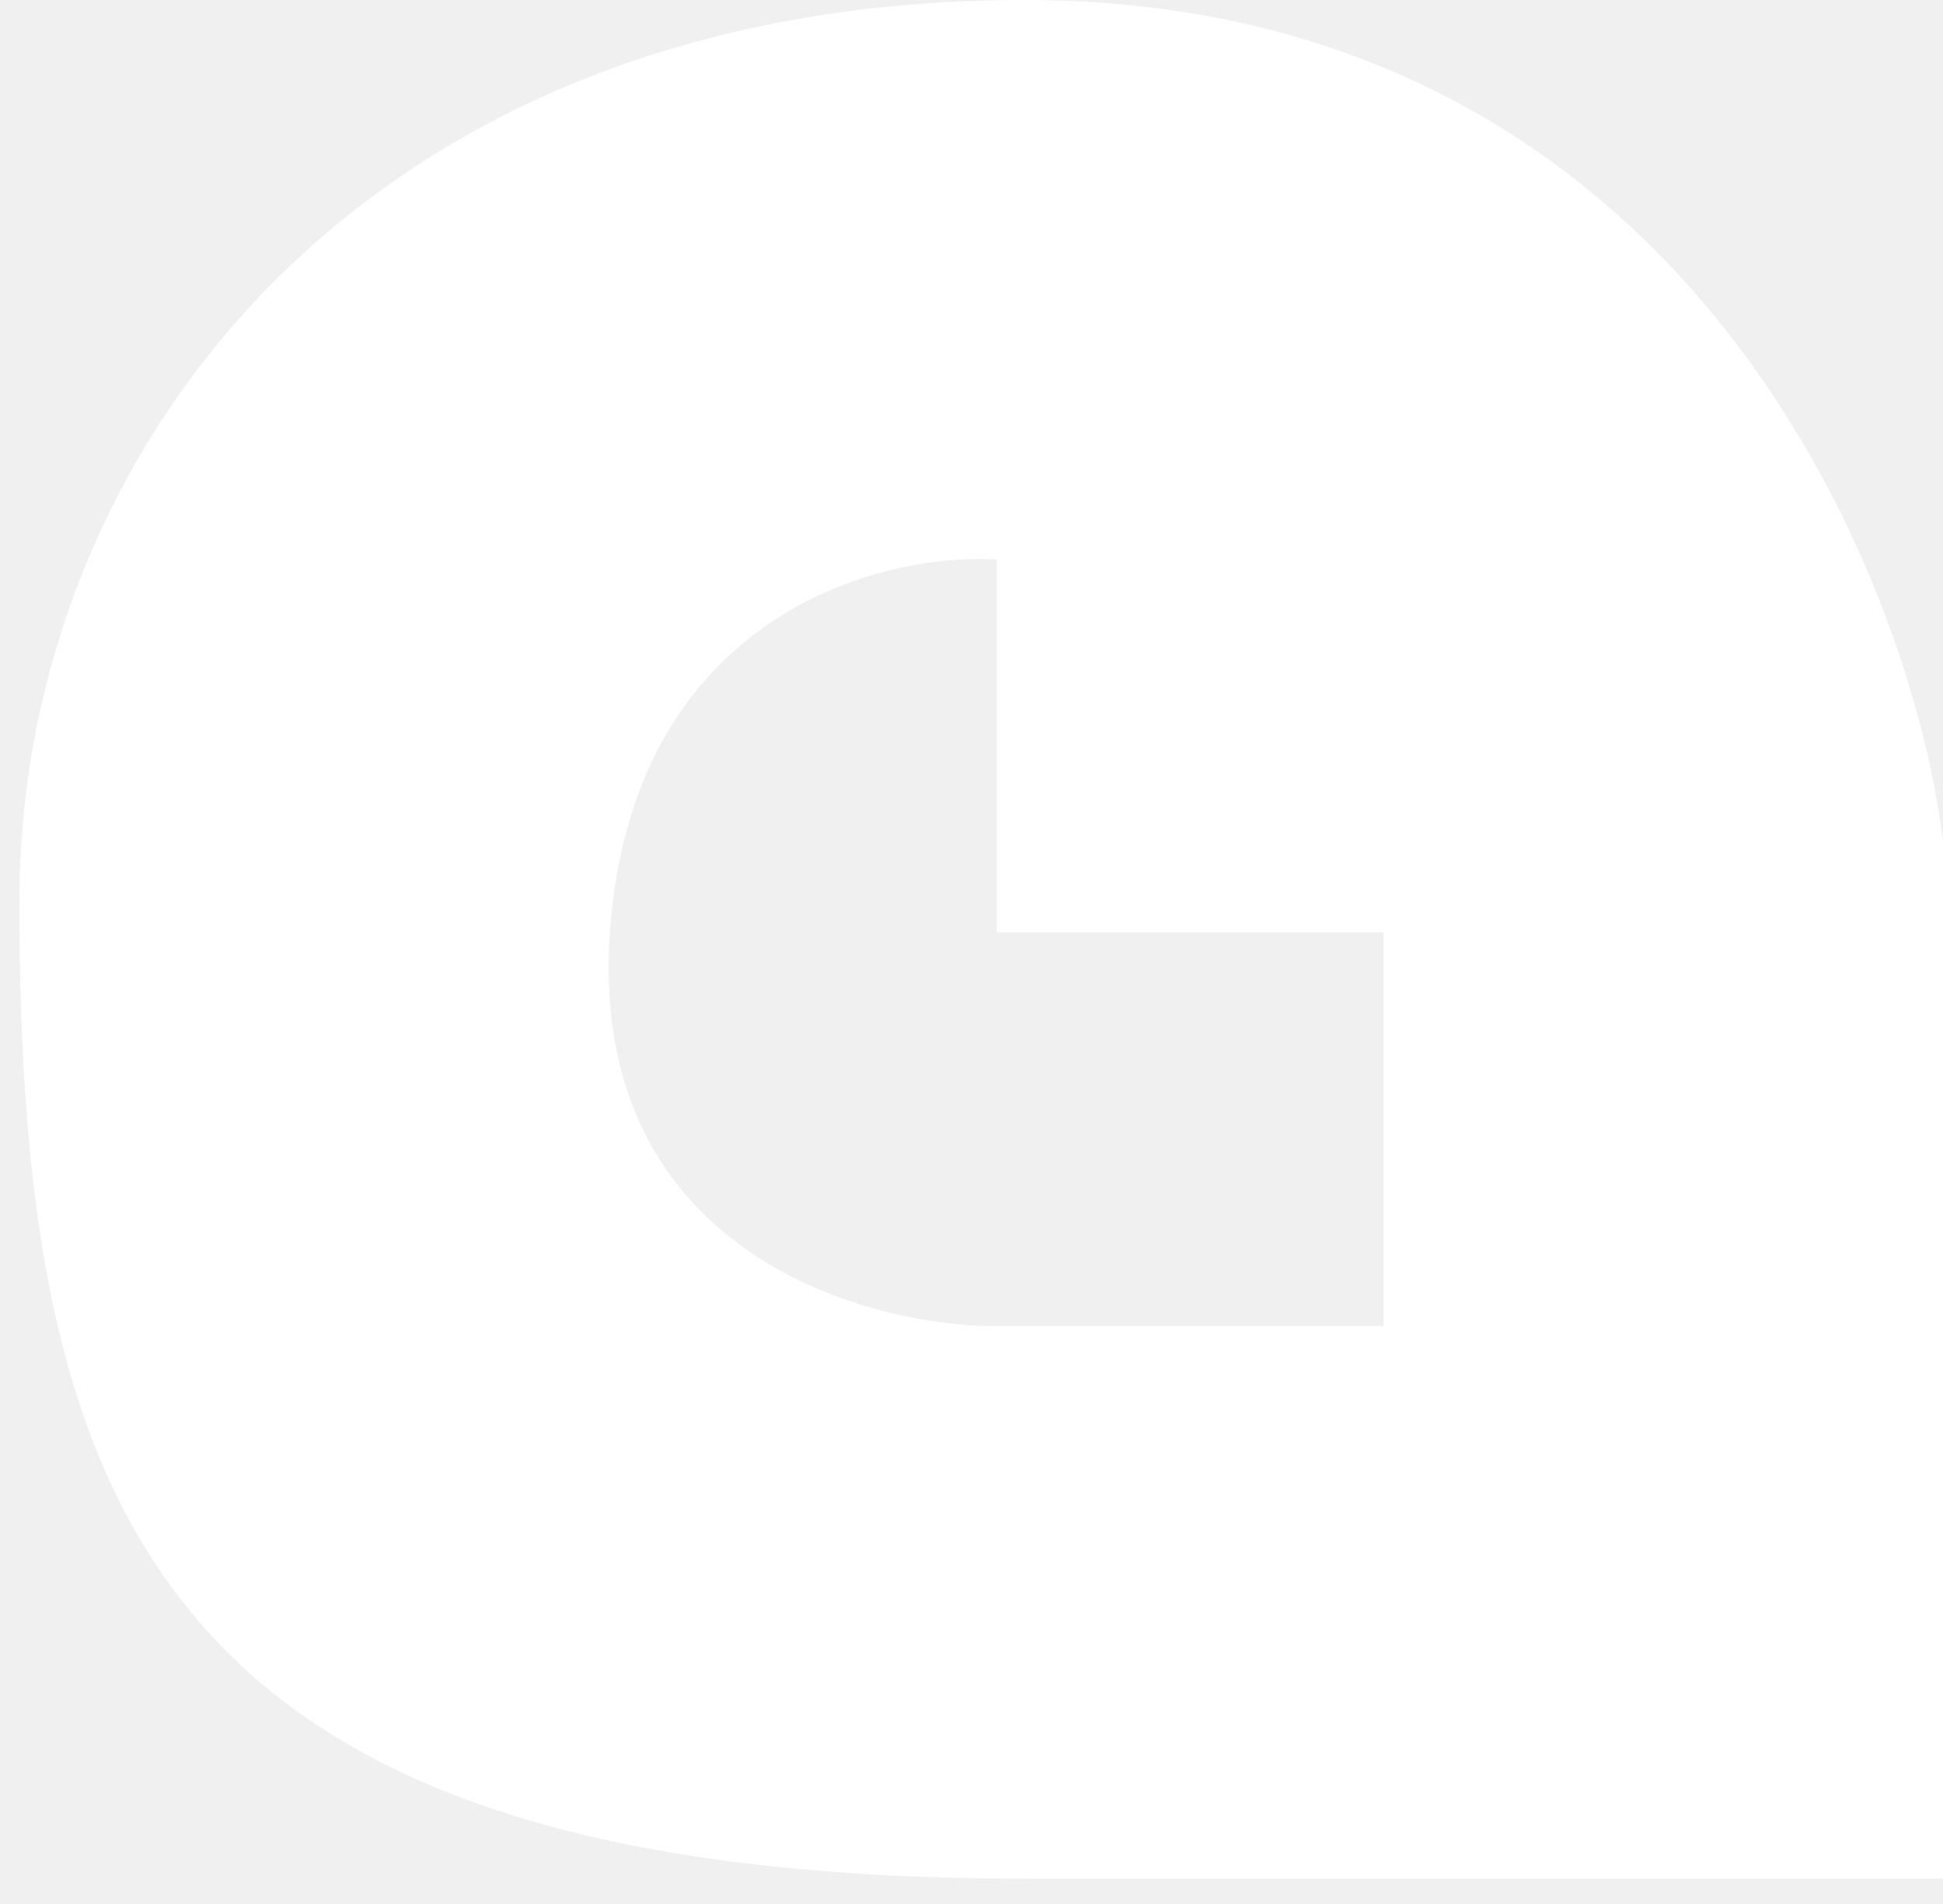
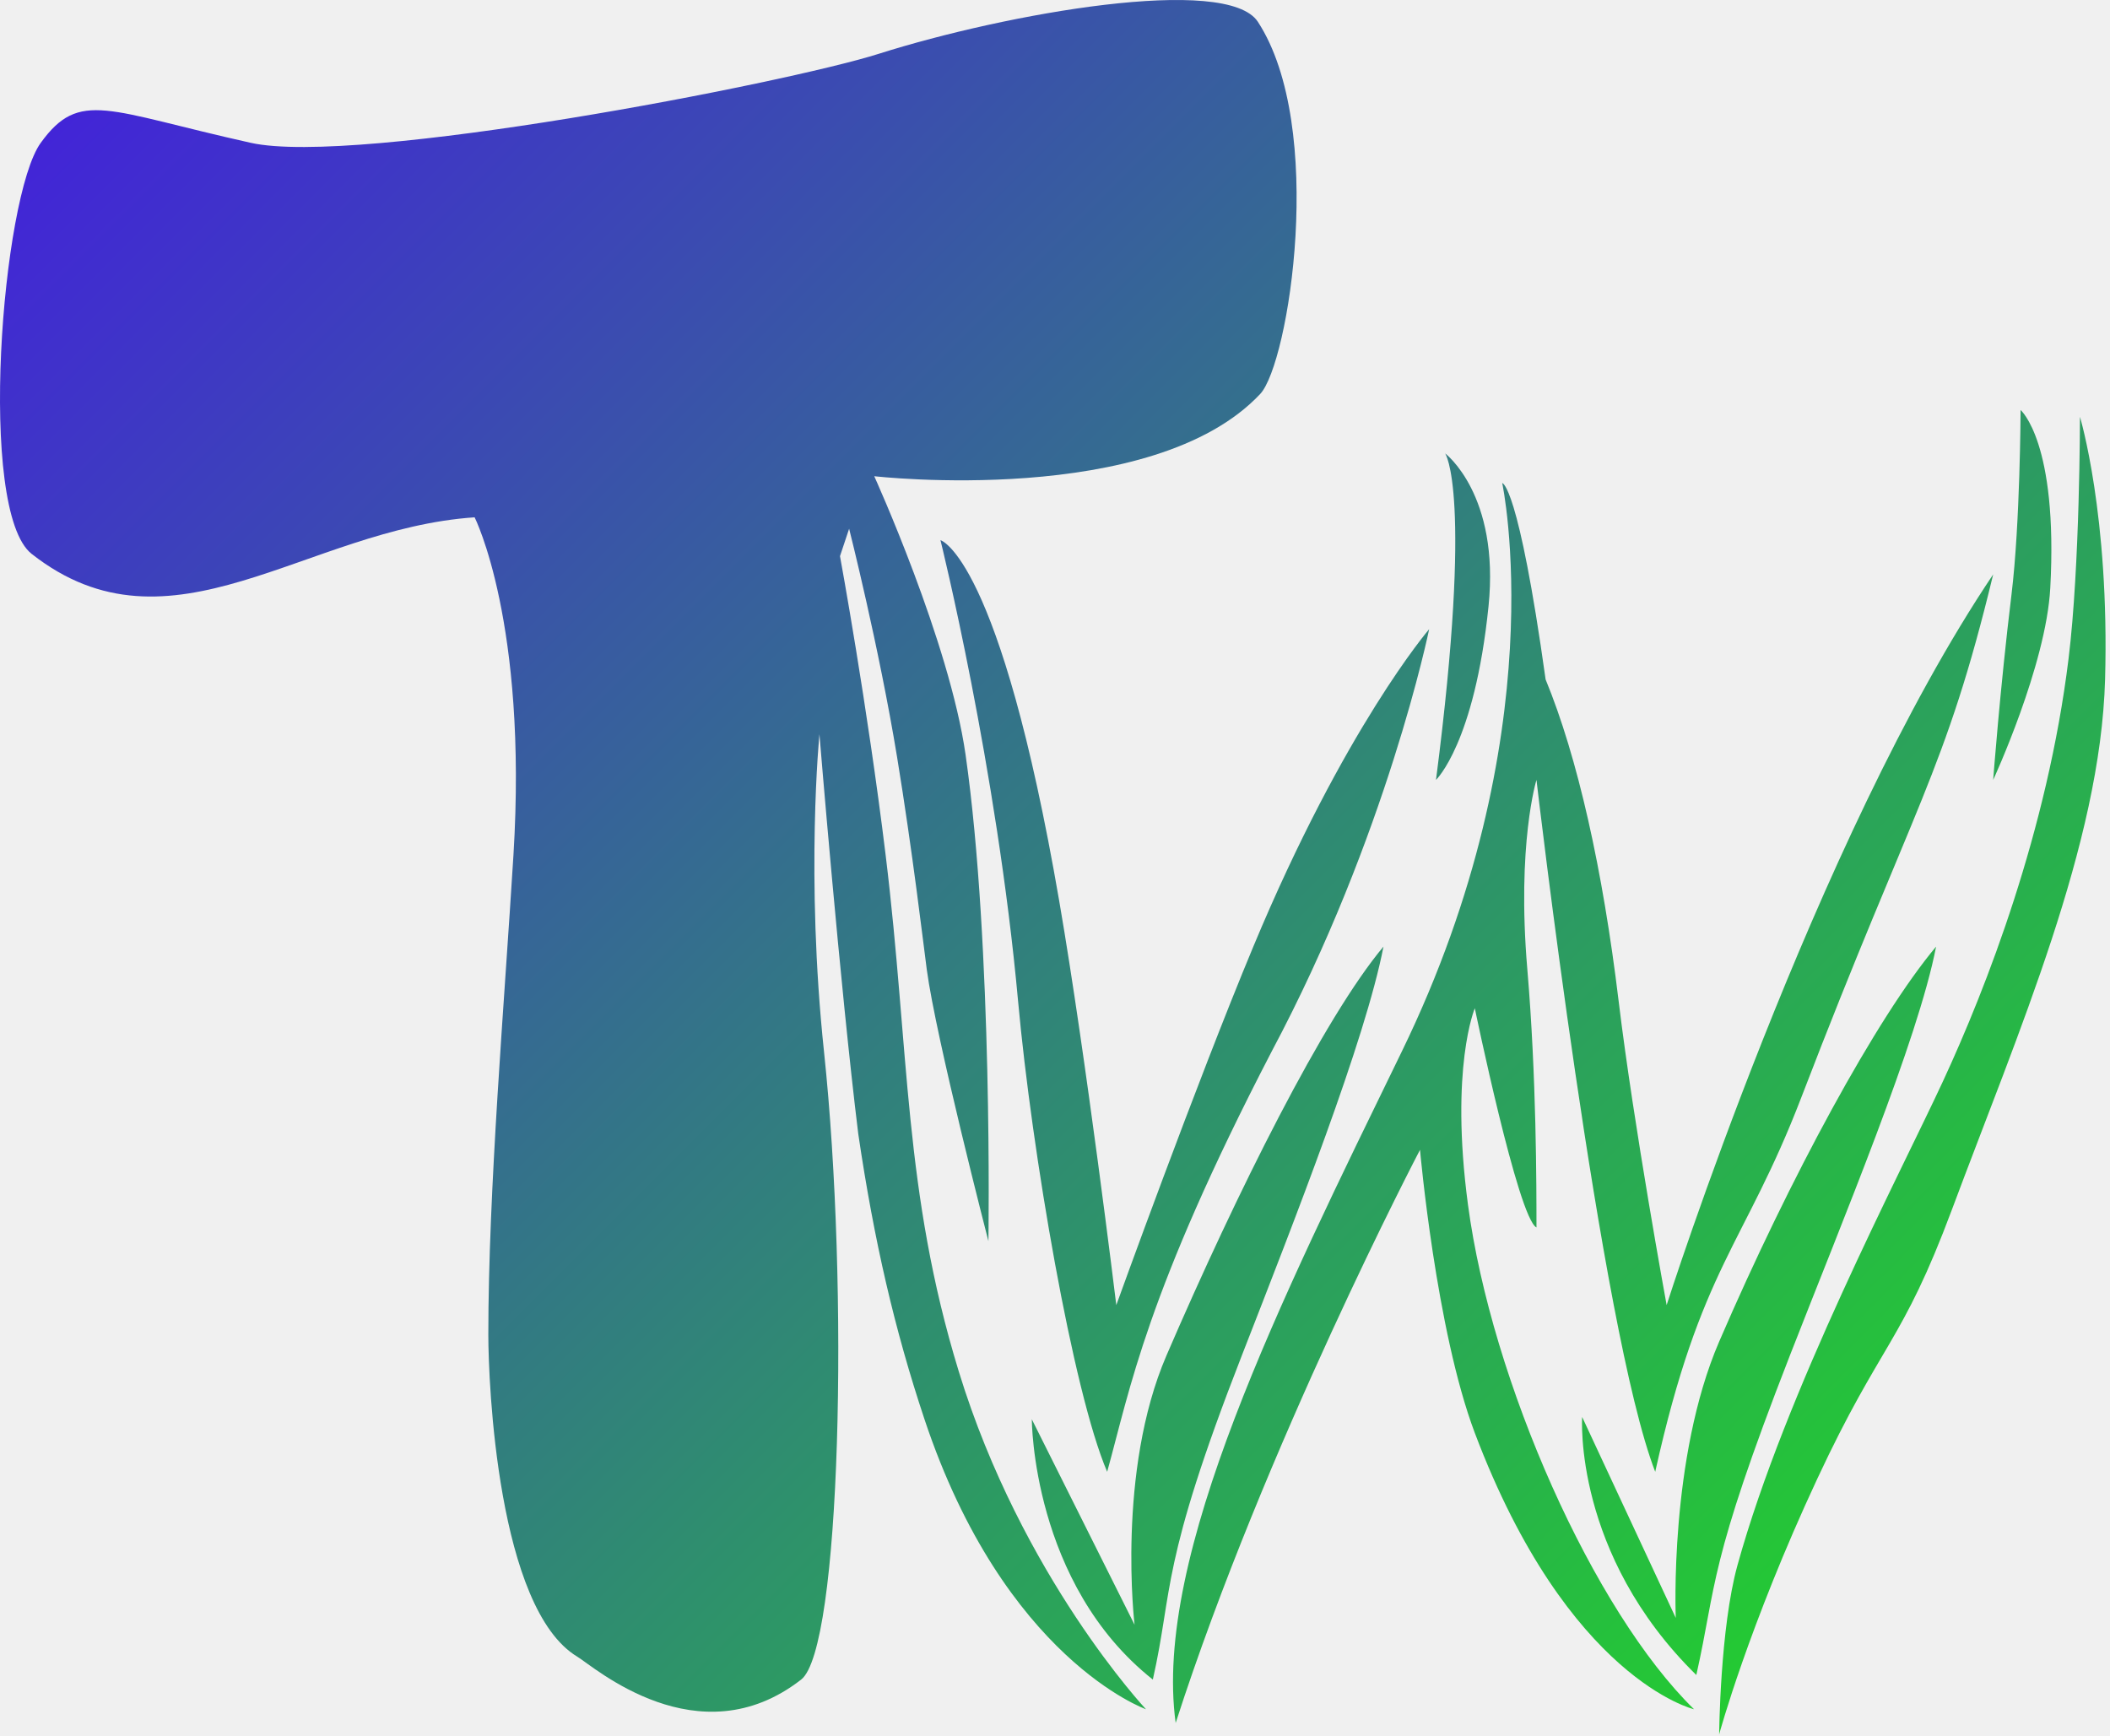
- <svg xmlns="http://www.w3.org/2000/svg" width="50" height="49" viewBox="0 0 50 49" fill="none">
-   <path fill-rule="evenodd" clip-rule="evenodd" d="M50 48.346V21.685C49.23 15.049 43.444 0 26.36 0C9.237 0 0.5 11.706 0.5 23.179C0.5 38.914 4.035 48.346 26.36 48.346H50ZM35.603 34.127V23.995H25.649V14.397C22.568 14.22 16.264 15.89 15.695 23.995C15.127 32.1 22.094 34.127 25.649 34.127H35.603Z" fill="white" />
+ <svg xmlns="http://www.w3.org/2000/svg" width="462" height="380" viewBox="0 0 462 380" fill="none">
+   <path d="M126.422 362.777C108.922 352.278 106.922 302.778 106.922 292.277C106.922 260.714 110.422 219.778 112.422 187.278C115.56 136.278 103.922 113.277 103.922 113.277C66.922 115.778 37.422 145.278 6.922 121.277C-5.031 111.871 0.397 43.049 8.922 31.277C17.447 19.505 23.422 24.277 54.922 31.277C78.168 36.443 171.922 18.277 192.422 11.777C220.422 2.899 268.646 -5.612 275.422 4.777C290.422 27.778 282.217 79.579 275.922 86.277C252.422 111.278 191.422 104.277 191.422 104.277C191.422 104.277 207.88 140.484 211.422 165.278C217.422 207.278 216.422 271.777 216.422 271.777C216.422 271.777 204.922 227.278 202.922 212.278C202.184 206.745 199.821 186.516 196.422 165.778C192.448 141.533 185.922 115.778 185.922 115.778L183.922 121.778C183.922 121.778 189.893 154.227 193.922 187.278C199.157 230.226 197.821 260.779 209.922 300.278C223.708 345.278 250.922 374.278 250.922 374.278C250.922 374.278 219.922 363.278 202.422 310.778C195.922 291.278 191.384 271.777 187.922 248.278C183.922 215.778 179.422 160.777 179.422 160.777C179.422 160.777 176.36 191.875 180.422 230.278C185.922 282.278 184.114 361.017 175.422 367.778C152.922 385.278 129.984 364.914 126.422 362.777Z" fill="url(#paint0_linear_1312_240)" />
+   <path d="M231.922 197.278C237.845 231.676 244.422 285.778 244.422 285.778C244.422 285.778 261.799 237.572 274.422 207.278C294.422 159.278 312.922 137.778 312.922 137.778C312.922 137.778 303.732 182.778 278.422 230.278C250.922 283.278 247.422 304.278 242.422 322.278C234.922 304.778 225.922 252.278 222.922 219.278C218.255 167.94 205.922 118.278 205.922 118.278C205.922 118.278 218.922 121.778 231.922 197.278Z" fill="url(#paint1_linear_1312_240)" />
+   <path d="M248.422 355.778L225.922 310.778C225.922 310.778 225.922 346.778 252.422 367.778C256.922 347.778 253.942 342.9 271.922 296.778C283.422 267.278 298.966 227.757 302.922 207.278C289.922 222.778 270.854 261.004 255.422 296.778C244.422 322.278 248.422 355.778 248.422 355.778Z" fill="url(#paint2_linear_1312_240)" />
+   <path d="M314.422 170.778C322.565 107.778 316.422 99.278 316.422 99.278C316.422 99.278 328.422 108.278 325.922 132.778C322.861 162.778 314.422 170.778 314.422 170.778Z" fill="url(#paint3_linear_1312_240)" />
+   <path d="M310.922 251.778C310.922 251.778 276.922 316.778 257.422 377.278C252.422 340.778 280.417 284.745 306.922 230.278C340.743 160.777 328.922 105.778 328.922 105.778C328.922 105.778 332.422 105.778 338.422 148.778C345.422 165.778 350.922 190.278 354.422 219.278C357.704 246.474 364.922 285.778 364.922 285.778C364.922 285.778 397.422 183.778 436.422 125.778C425.922 169.278 419.185 175.778 394.422 240.278C381.922 272.836 372.422 277.278 362.422 322.278C350.422 291.278 336.422 170.778 336.422 170.778C336.422 170.778 332.082 184.778 334.422 212.278C336.422 235.778 336.422 259.778 336.422 268.778C332.422 266.778 322.922 220.778 322.922 220.778C322.922 220.778 317.422 233.778 321.422 263.778C326.594 302.57 348.922 352.778 370.922 374.278C370.922 374.278 343.322 367.778 322.922 313.778C314.422 291.278 310.922 251.778 310.922 251.778Z" fill="url(#paint4_linear_1312_240)" />
+   <path d="M366.922 354.278L346.422 310.278C346.422 310.278 344.422 340.278 371.422 366.778C375.922 346.778 373.942 342.9 391.922 296.778C403.422 267.278 419.966 227.757 423.922 207.278C410.922 222.778 391.854 258.004 376.422 293.778C365.422 319.278 366.922 354.278 366.922 354.278Z" fill="url(#paint5_linear_1312_240)" />
+   <path d="M448.922 128.778C448.001 145.736 436.422 170.778 436.422 170.778C436.422 170.778 437.922 150.778 440.422 130.278C442.339 114.559 442.422 89.778 442.422 89.778C442.422 89.778 450.659 96.778 448.922 128.778Z" fill="url(#paint6_linear_1312_240)" />
+   <path d="M380.422 342.778C376.62 356.537 376.422 379.778 376.422 379.778C376.422 379.778 382.792 356.198 397.922 323.778C411.922 293.778 416.422 294.278 427.422 264.778C441.844 226.101 459.922 184.778 460.922 148.778C461.922 112.778 455.422 91.278 455.422 91.278C455.422 91.278 455.43 123.921 452.922 144.278C448.277 181.978 434.922 216.278 425.422 236.778C415.922 257.278 390.922 304.778 380.422 342.778Z" fill="url(#paint7_linear_1312_240)" />
+   <defs>
+     <linearGradient id="paint0_linear_1312_240" x1="-30.5" y1="-71" x2="472.5" y2="432" gradientUnits="userSpaceOnUse">
+       <stop stop-color="#4804F8" />
+       <stop offset="1" stop-color="#1DEE0F" />
+     </linearGradient>
+     <linearGradient id="paint1_linear_1312_240" x1="-30.5" y1="-71" x2="472.5" y2="432" gradientUnits="userSpaceOnUse">
+       <stop stop-color="#4804F8" />
+       <stop offset="1" stop-color="#1DEE0F" />
+     </linearGradient>
+     <linearGradient id="paint2_linear_1312_240" x1="-30.5" y1="-71" x2="472.5" y2="432" gradientUnits="userSpaceOnUse">
+       <stop stop-color="#4804F8" />
+       <stop offset="1" stop-color="#1DEE0F" />
+     </linearGradient>
+     <linearGradient id="paint3_linear_1312_240" x1="-30.5" y1="-71" x2="472.5" y2="432" gradientUnits="userSpaceOnUse">
+       <stop stop-color="#4804F8" />
+       <stop offset="1" stop-color="#1DEE0F" />
+     </linearGradient>
+     <linearGradient id="paint4_linear_1312_240" x1="-30.5" y1="-71" x2="472.5" y2="432" gradientUnits="userSpaceOnUse">
+       <stop stop-color="#4804F8" />
+       <stop offset="1" stop-color="#1DEE0F" />
+     </linearGradient>
+     <linearGradient id="paint5_linear_1312_240" x1="-30.5" y1="-71" x2="472.5" y2="432" gradientUnits="userSpaceOnUse">
+       <stop stop-color="#4804F8" />
+       <stop offset="1" stop-color="#1DEE0F" />
+     </linearGradient>
+     <linearGradient id="paint6_linear_1312_240" x1="-30.5" y1="-71" x2="472.5" y2="432" gradientUnits="userSpaceOnUse">
+       <stop stop-color="#4804F8" />
+       <stop offset="1" stop-color="#1DEE0F" />
+     </linearGradient>
+     <linearGradient id="paint7_linear_1312_240" x1="-30.5" y1="-71" x2="472.5" y2="432" gradientUnits="userSpaceOnUse">
+       <stop stop-color="#4804F8" />
+       <stop offset="1" stop-color="#1DEE0F" />
+     </linearGradient>
+   </defs>
</svg>
